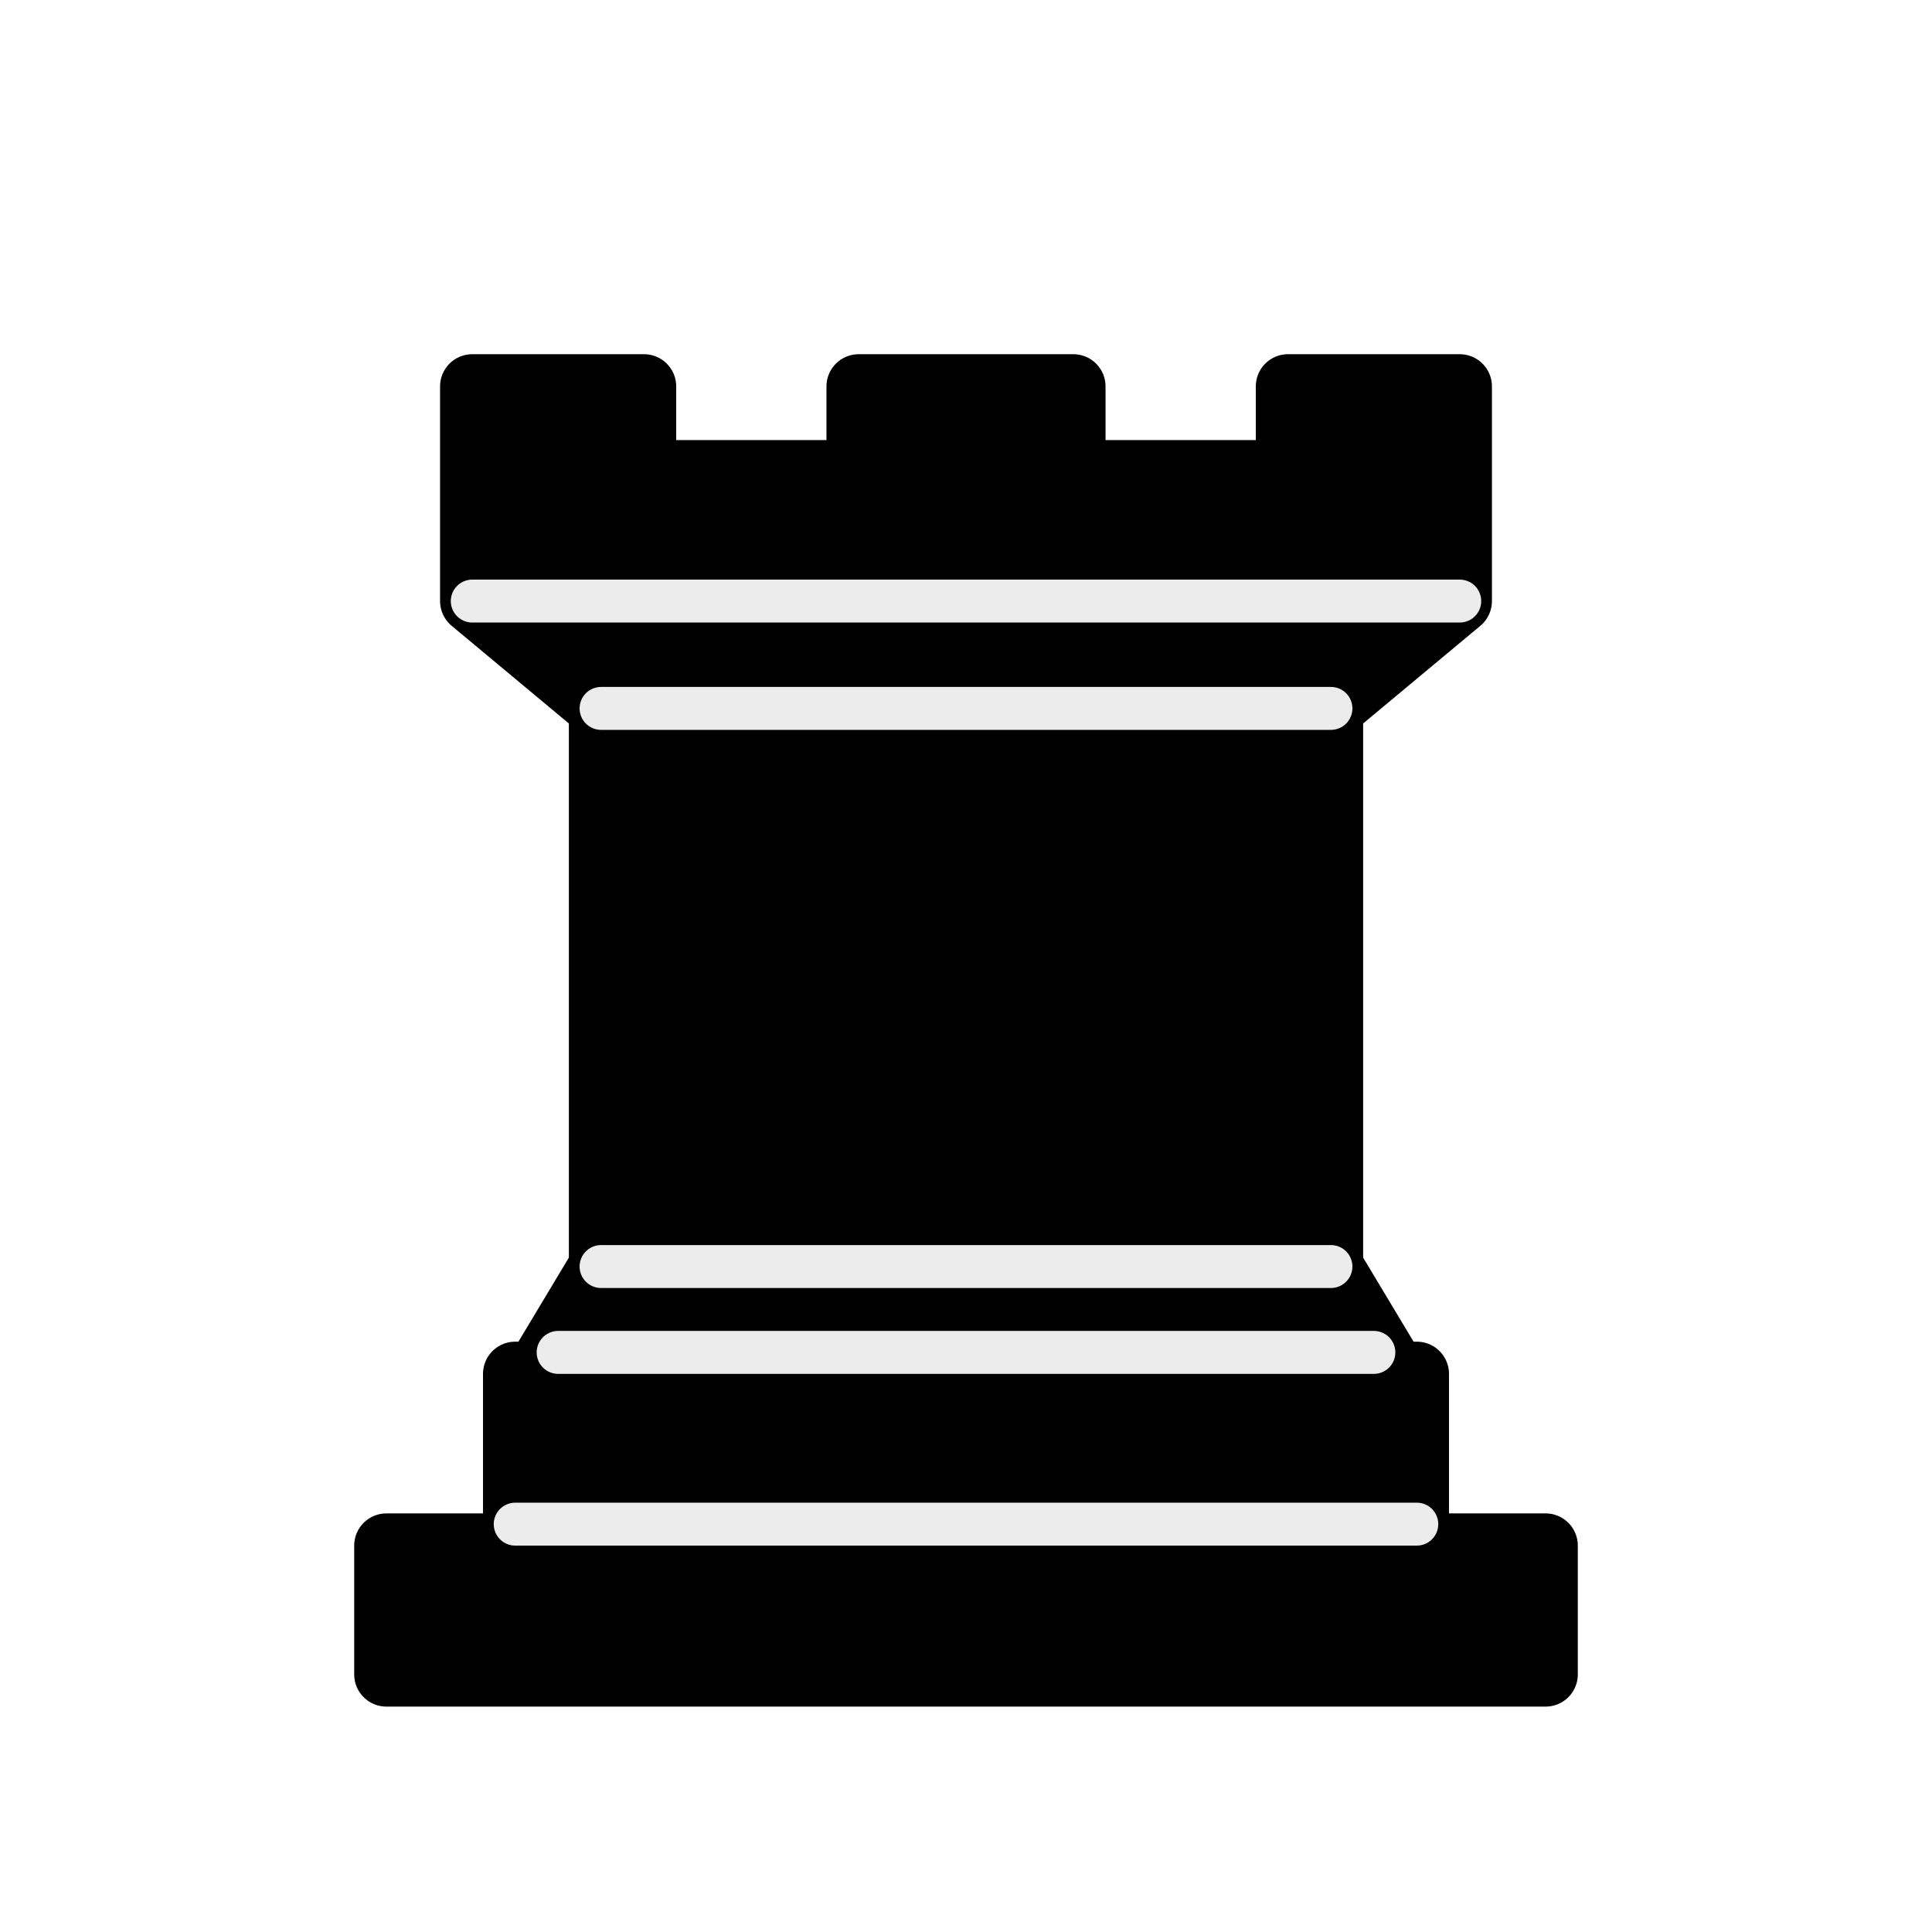
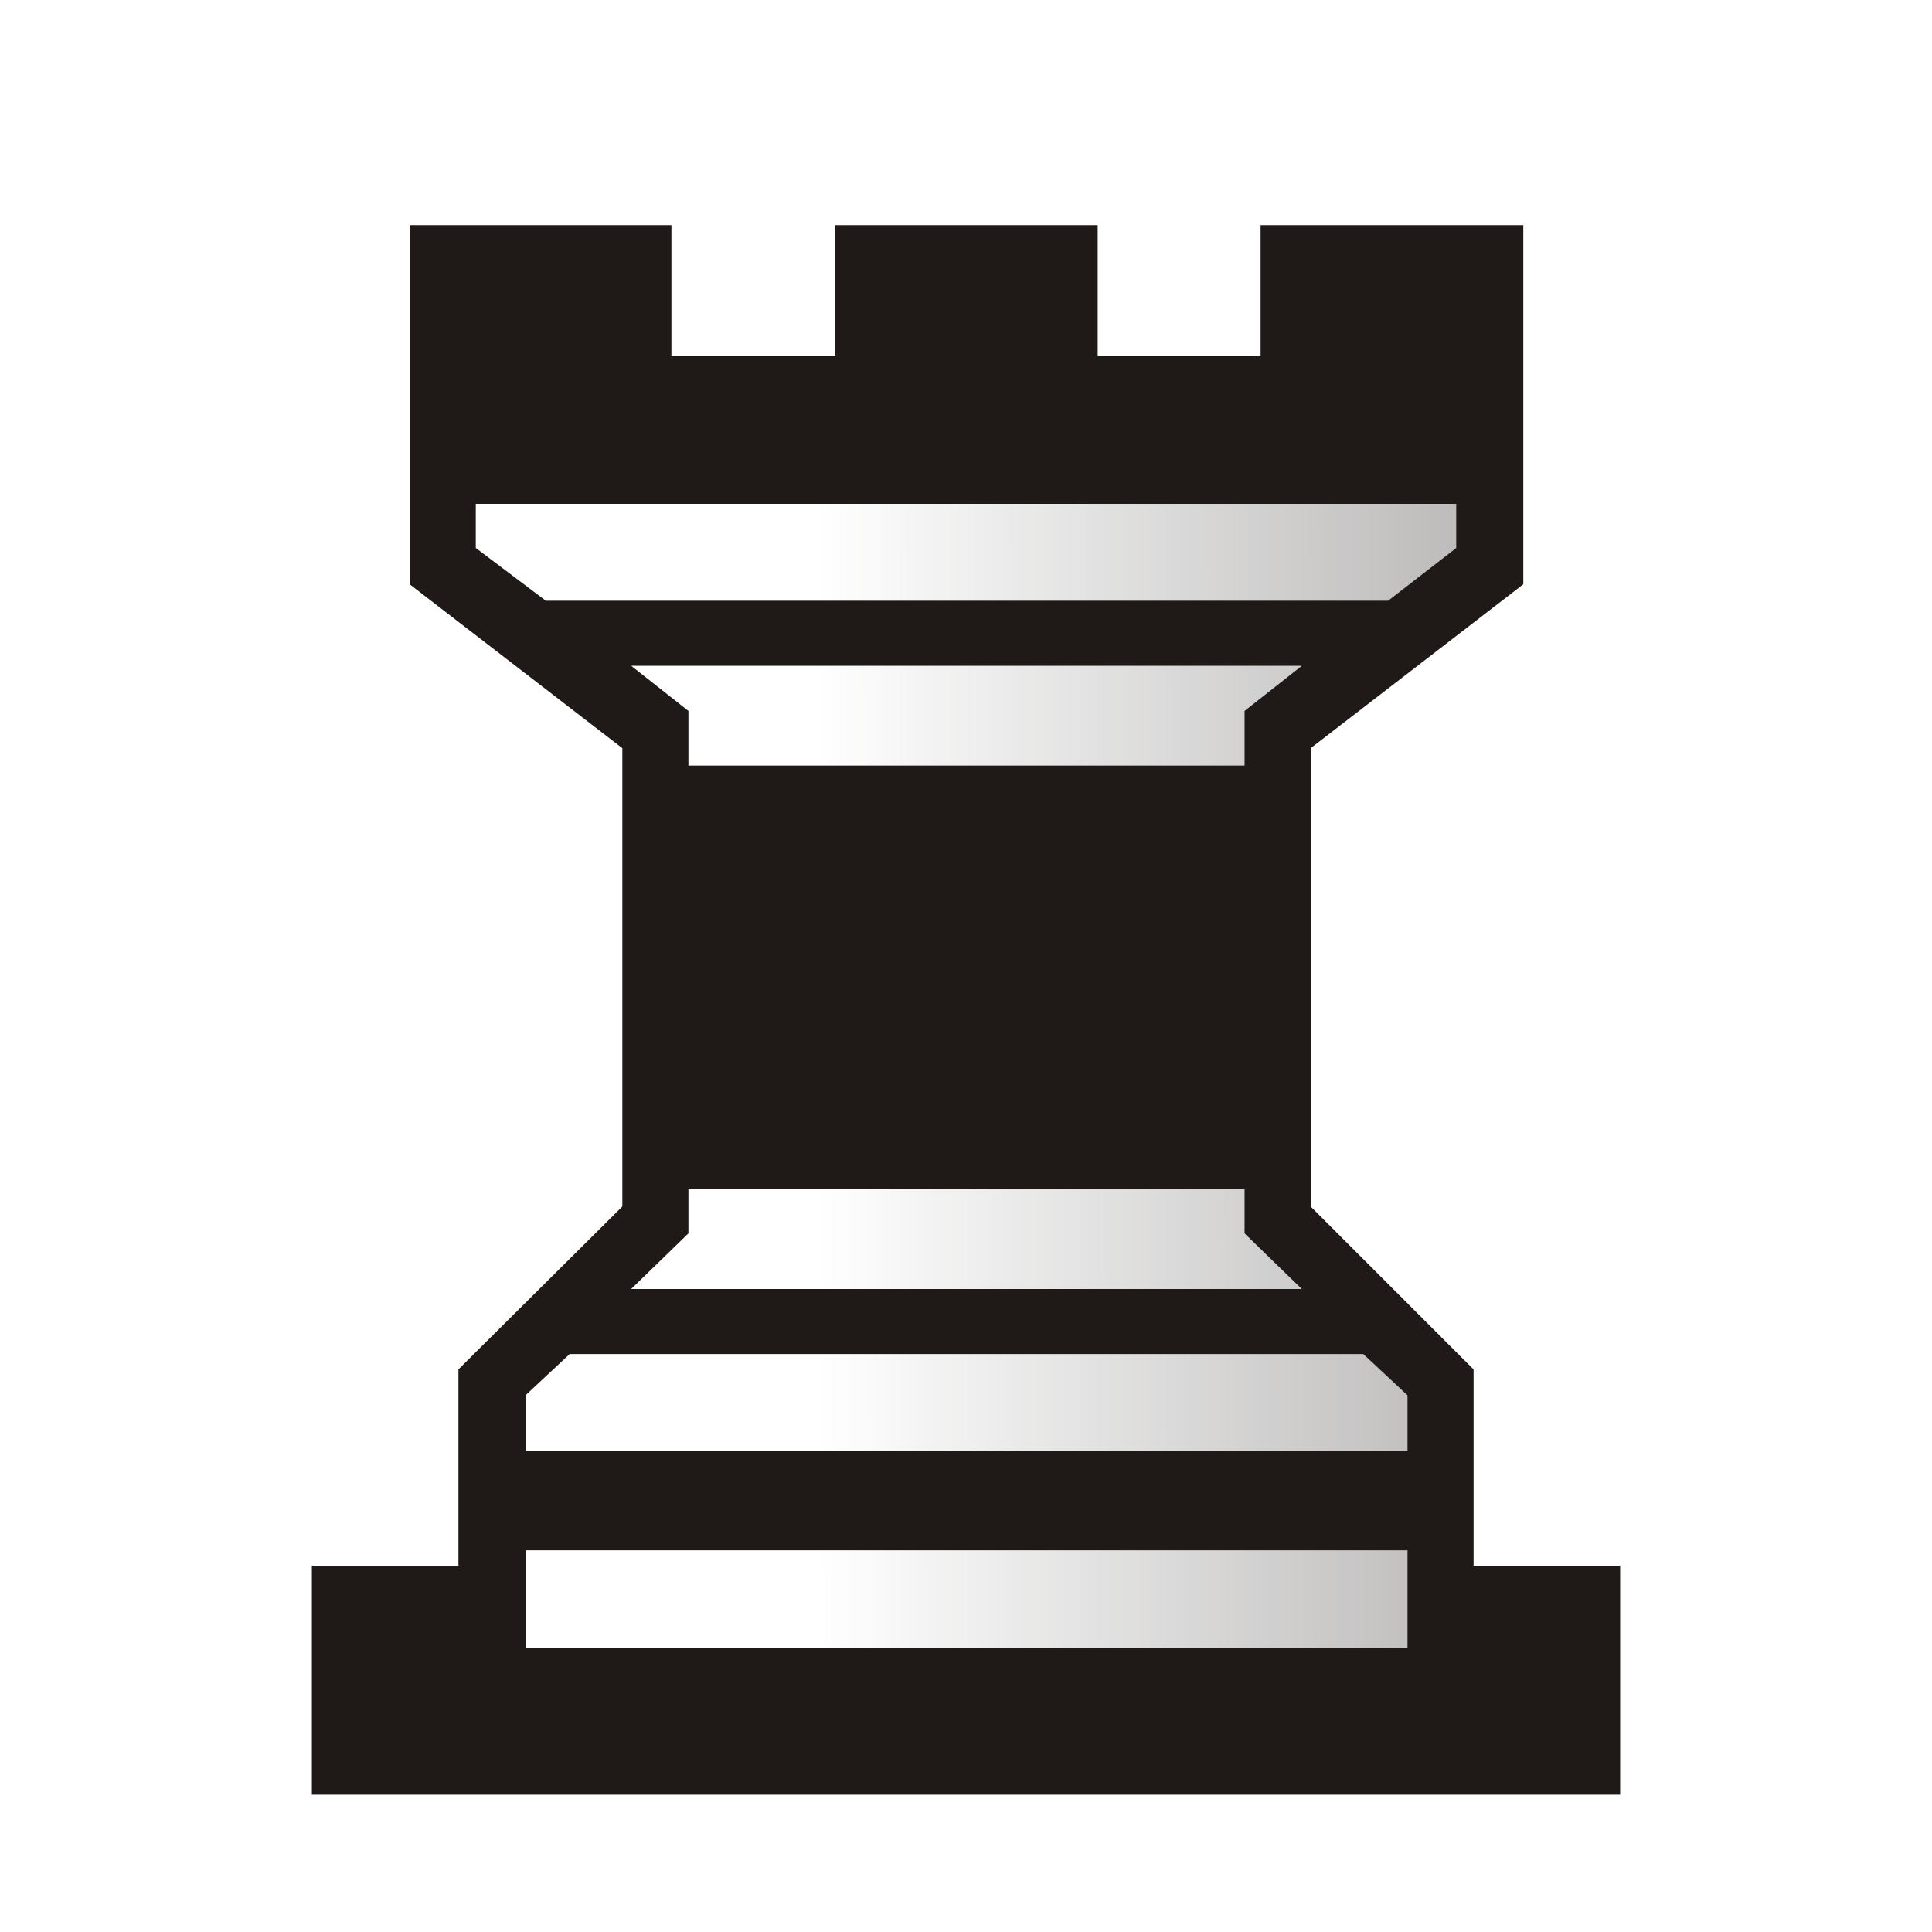
- <svg xmlns="http://www.w3.org/2000/svg" viewBox="0 0 45 45">
-   <g fill-rule="evenodd" stroke="#000" stroke-linecap="round" stroke-linejoin="round" stroke-width="1.5">
-     <path stroke-linecap="butt" d="M9 39h27v-3H9zm3.5-7 1.5-2.5h17l1.5 2.5zm-.5 4v-4h21v4z" />
-     <path stroke-linecap="butt" stroke-linejoin="miter" d="M14 29.5v-13h17v13z" />
-     <path stroke-linecap="butt" d="M14 16.5 11 14h23l-3 2.5zM11 14V9h4v2h5V9h5v2h5V9h4v5z" />
-     <path fill="none" stroke="#ececec" stroke-linejoin="miter" stroke-width="1" d="M12 35.5h21m-20-4h19m-18-2h17m-17-13h17M11 14h23" />
-   </g>
+ <svg xmlns="http://www.w3.org/2000/svg" width="50mm" height="50mm" fill-rule="evenodd" clip-rule="evenodd" image-rendering="optimizeQuality" shape-rendering="geometricPrecision" text-rendering="geometricPrecision" viewBox="0 0 50 50">
+   <linearGradient id="a" x1="21.192" x2="77.736" y1="37.552" y2="37.429" gradientUnits="userSpaceOnUse">
+     <stop offset="0" stop-color="#fff" />
+     <stop offset="1" stop-color="#fff" stop-opacity="0" />
+   </linearGradient>
+   <path fill="#1f1a17" d="M28.408 9.22h4.216V5.825h6.799v9.296l-5.503 4.242v11.862l4.216 4.216v5.08h3.793v5.927H8.071V40.52h3.793v-5.08l4.242-4.216V19.363l-5.504-4.242V5.825h6.774V9.22h4.242V5.825h6.79z" />
+   <path fill="url(#a)" d="M25.013 35.043h-10.27L13.6 36.11v1.44h22.826v-1.44l-1.143-1.067zM13.6 40.123v2.532h22.826v-2.532zM25.013 13.04h-12.7v1.142l1.812 1.364h21.801l1.761-1.364V13.04zm0 4.19h-8.679l1.482 1.169v1.414h14.393v-1.414l1.482-1.168zm0 13.547h-7.197v1.143l-1.482 1.44h17.357l-1.482-1.44v-1.143z" />
</svg>
